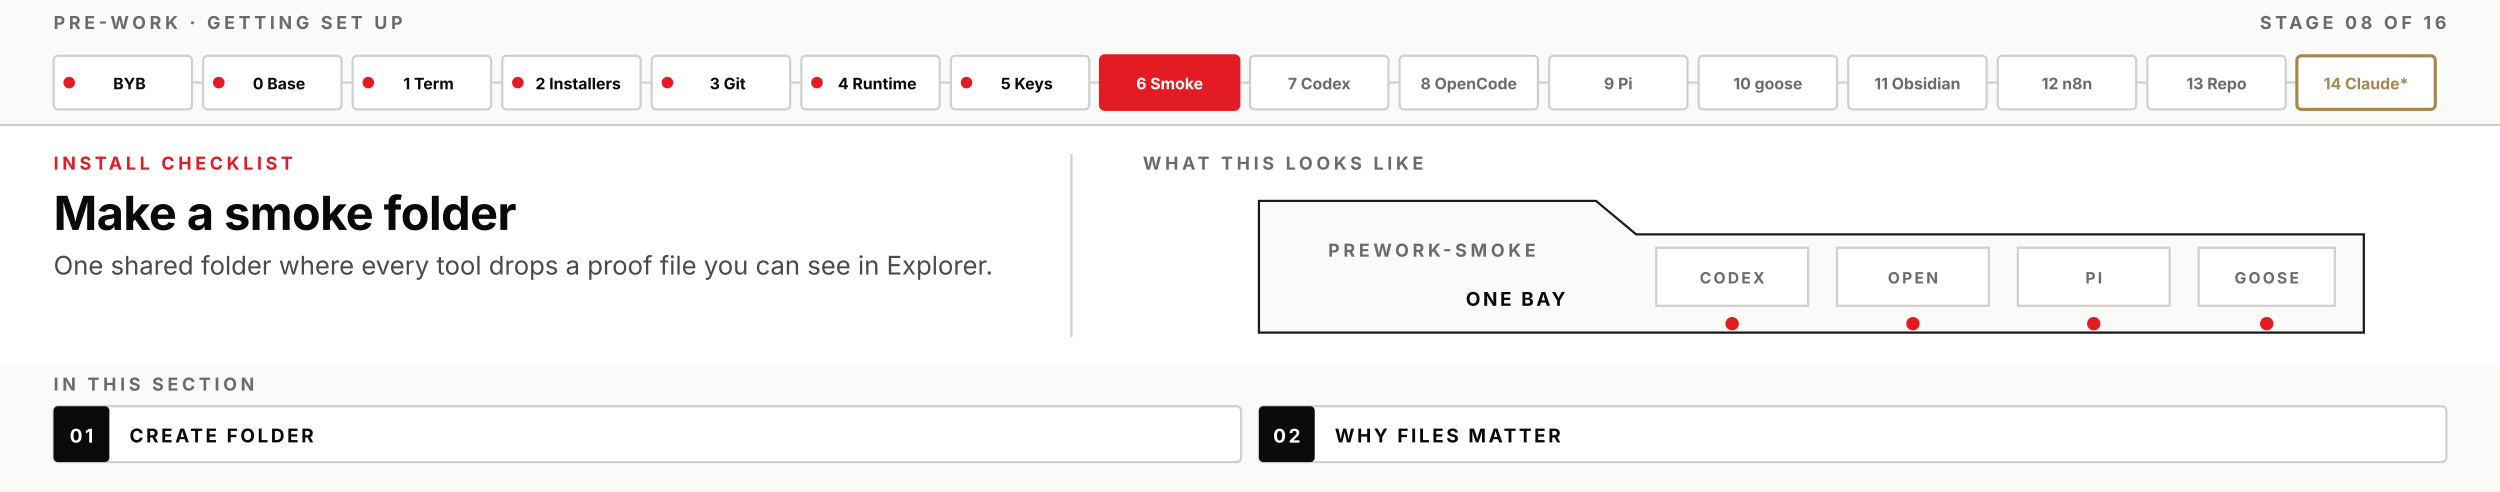
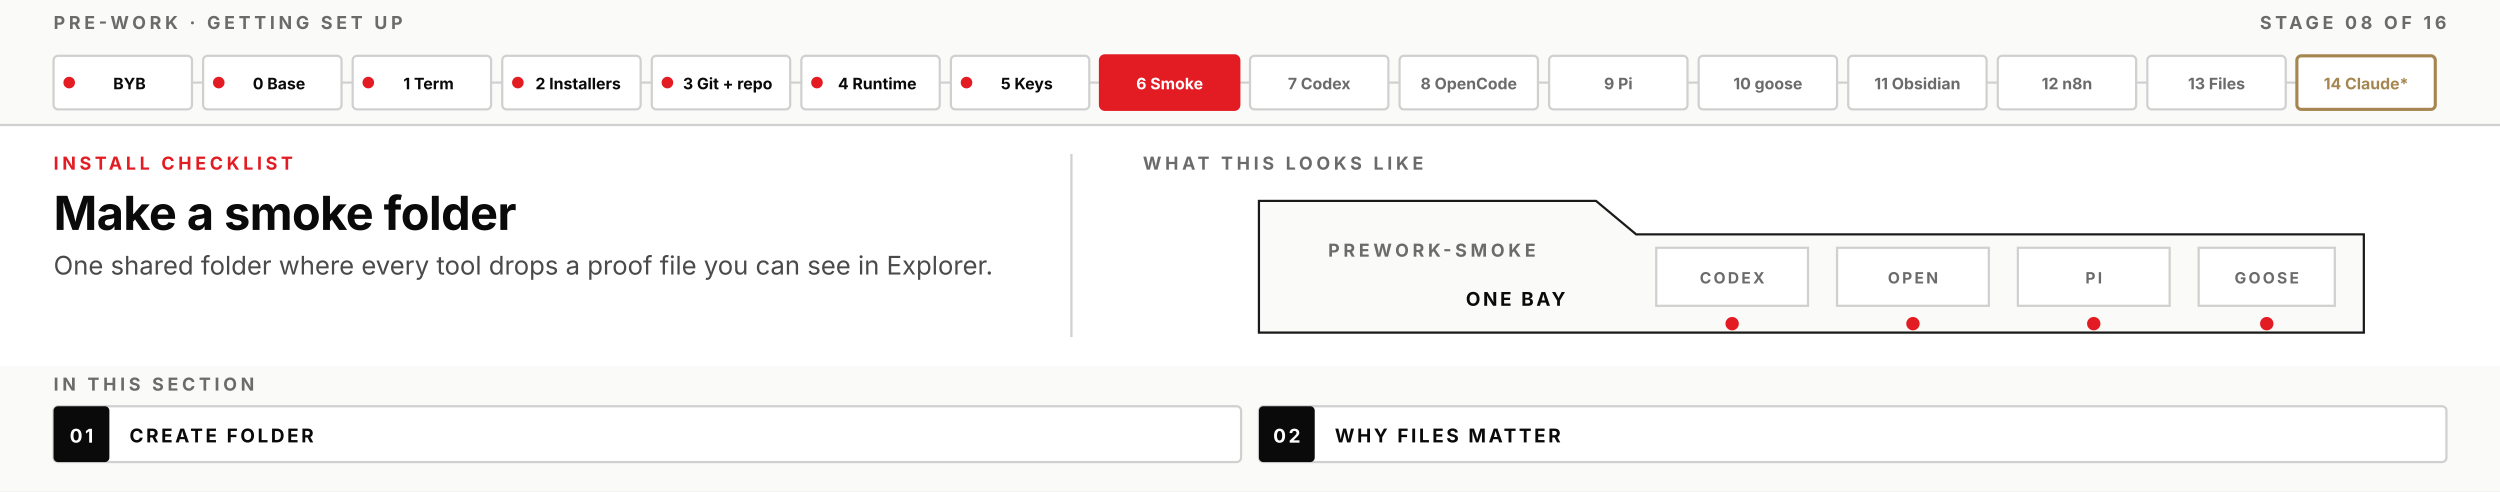
<svg xmlns="http://www.w3.org/2000/svg" viewBox="0 0 1120 220" role="img" aria-labelledby="title-install-pre-work-6-your-smoke-folder">
  <defs>
    <marker id="arrow" viewBox="0 0 8 8" refX="7" refY="4" markerWidth="6" markerHeight="6" orient="auto-start-reverse">
      <path d="M0 0 8 4 0 8Z" fill="#0A0A0A" />
    </marker>
    <marker id="arrow-red" viewBox="0 0 8 8" refX="7" refY="4" markerWidth="6" markerHeight="6" orient="auto-start-reverse">
      <path d="M0 0 8 4 0 8Z" fill="#E31C23" />
    </marker>
    <style>
      text { font-family: system-ui, "Inter", "Helvetica Neue", Arial, sans-serif; fill: #0A0A0A; }
      .micro { font-size: 8px; font-weight: 650; letter-spacing: 1.65px; }
      .tiny { font-size: 7px; font-weight: 650; letter-spacing: 1px; }
      .railtext { font-size: 7.1px; font-weight: 650; }
      .title { font-size: 21px; font-weight: 680; letter-spacing: -0.25px; }
      .purpose { font-size: 11.5px; font-weight: 430; fill: #4A4A4A; }
      .caption { font-size: 8.5px; font-weight: 650; letter-spacing: 1.15px; }
      .body { font-size: 9.5px; font-weight: 520; }
      .muted { fill: #6B6B6B; }
      .white { fill: #FFFFFF; }
      .red { fill: #E31C23; }
      .gold { fill: #A58650; }
      .line { fill: none; stroke: #0A0A0A; stroke-width: 1.35; vector-effect: non-scaling-stroke; }
      .hair { fill: none; stroke: #D0D0D0; stroke-width: 1; vector-effect: non-scaling-stroke; }
      .redline { fill: none; stroke: #E31C23; stroke-width: 1.4; vector-effect: non-scaling-stroke; }
      .goldline { fill: none; stroke: #A58650; stroke-width: 1.35; vector-effect: non-scaling-stroke; }
      .dash { stroke-dasharray: 5 4; }
    </style>
  </defs>
  <rect width="1120" height="220" fill="#FFFFFF" />
  <rect x="0" y="0" width="1120" height="56" fill="#FAFAF8" />
  <text x="24" y="13" class="micro muted">PRE-WORK · GETTING SET UP</text>
  <text x="1096" y="13" class="micro muted" text-anchor="end">STAGE 08 OF 16</text>
  <path d="M55 37H1060" class="hair" />
  <rect x="24" y="25" width="62" height="24" rx="2" fill="#FFFFFF" stroke="#D0D0D0" stroke-width="1" />
  <circle cx="31" cy="37" r="2.6" fill="#E31C23" />
  <text x="58" y="40" class="railtext" text-anchor="middle">BYB</text>
  <rect x="91" y="25" width="62" height="24" rx="2" fill="#FFFFFF" stroke="#D0D0D0" stroke-width="1" />
  <circle cx="98" cy="37" r="2.6" fill="#E31C23" />
  <text x="125" y="40" class="railtext" text-anchor="middle">0 Base</text>
  <rect x="158" y="25" width="62" height="24" rx="2" fill="#FFFFFF" stroke="#D0D0D0" stroke-width="1" />
  <circle cx="165" cy="37" r="2.6" fill="#E31C23" />
  <text x="192" y="40" class="railtext" text-anchor="middle">1 Term</text>
  <rect x="225" y="25" width="62" height="24" rx="2" fill="#FFFFFF" stroke="#D0D0D0" stroke-width="1" />
  <circle cx="232" cy="37" r="2.6" fill="#E31C23" />
  <text x="259" y="40" class="railtext" text-anchor="middle">2 Installers</text>
  <rect x="292" y="25" width="62" height="24" rx="2" fill="#FFFFFF" stroke="#D0D0D0" stroke-width="1" />
  <circle cx="299" cy="37" r="2.6" fill="#E31C23" />
-   <text x="326" y="40" class="railtext" text-anchor="middle">3 Git</text>
+   <text x="326" y="40" class="railtext" text-anchor="middle">3 Git + repo</text>
  <rect x="359" y="25" width="62" height="24" rx="2" fill="#FFFFFF" stroke="#D0D0D0" stroke-width="1" />
  <circle cx="366" cy="37" r="2.6" fill="#E31C23" />
  <text x="393" y="40" class="railtext" text-anchor="middle">4 Runtime</text>
  <rect x="426" y="25" width="62" height="24" rx="2" fill="#FFFFFF" stroke="#D0D0D0" stroke-width="1" />
  <circle cx="433" cy="37" r="2.6" fill="#E31C23" />
  <text x="460" y="40" class="railtext" text-anchor="middle">5 Keys</text>
  <rect x="493" y="25" width="62" height="24" rx="2" fill="#E31C23" stroke="#E31C23" stroke-width="1.4" />
  <text x="524" y="40" class="railtext white" text-anchor="middle">6 Smoke</text>
  <rect x="560" y="25" width="62" height="24" rx="2" fill="#FFFFFF" stroke="#D0D0D0" stroke-width="1" />
  <text x="591" y="40" class="railtext muted" text-anchor="middle">7 Codex</text>
  <rect x="627" y="25" width="62" height="24" rx="2" fill="#FFFFFF" stroke="#D0D0D0" stroke-width="1" />
  <text x="658" y="40" class="railtext muted" text-anchor="middle">8 OpenCode</text>
  <rect x="694" y="25" width="62" height="24" rx="2" fill="#FFFFFF" stroke="#D0D0D0" stroke-width="1" />
  <text x="725" y="40" class="railtext muted" text-anchor="middle">9 Pi</text>
  <rect x="761" y="25" width="62" height="24" rx="2" fill="#FFFFFF" stroke="#D0D0D0" stroke-width="1" />
  <text x="792" y="40" class="railtext muted" text-anchor="middle">10 goose</text>
  <rect x="828" y="25" width="62" height="24" rx="2" fill="#FFFFFF" stroke="#D0D0D0" stroke-width="1" />
  <text x="859" y="40" class="railtext muted" text-anchor="middle">11 Obsidian</text>
  <rect x="895" y="25" width="62" height="24" rx="2" fill="#FFFFFF" stroke="#D0D0D0" stroke-width="1" />
  <text x="926" y="40" class="railtext muted" text-anchor="middle">12 n8n</text>
  <rect x="962" y="25" width="62" height="24" rx="2" fill="#FFFFFF" stroke="#D0D0D0" stroke-width="1" />
-   <text x="993" y="40" class="railtext muted" text-anchor="middle">13 Repo</text>
+   <text x="993" y="40" class="railtext muted" text-anchor="middle">13 Files</text>
  <rect x="1029" y="25" width="62" height="24" rx="2" fill="#FFFFFF" stroke="#A58650" stroke-width="1.4" />
  <text x="1060" y="40" class="railtext gold" text-anchor="middle">14 Claude*</text>
  <path d="M0 56H1120" class="hair" />
  <text x="24" y="76" class="micro red">INSTALL CHECKLIST</text>
  <text x="24" y="103" class="title">Make a smoke folder</text>
  <text x="24" y="123" class="purpose">One shared folder where every tool drops a proof file you can see in Explorer.</text>
  <path d="M480 69V151" class="hair" />
  <text x="512" y="76" class="micro muted">WHAT THIS LOOKS LIKE</text>
  <g aria-label="Shared smoke folder with four proof-file slots">
    <path d="M564 90H715L733 105H1059V149H564Z" fill="#FAFAF8" stroke="#1A1A1A" />
    <text x="595" y="115" class="micro muted">PREWORK-SMOKE</text>
    <rect x="742" y="111" width="68" height="26" fill="#FFFFFF" stroke="#D0D0D0" />
    <rect x="823" y="111" width="68" height="26" fill="#FFFFFF" stroke="#D0D0D0" />
    <rect x="904" y="111" width="68" height="26" fill="#FFFFFF" stroke="#D0D0D0" />
    <rect x="985" y="111" width="61" height="26" fill="#FFFFFF" stroke="#D0D0D0" />
    <text x="776" y="127" class="tiny muted" text-anchor="middle">CODEX</text>
    <text x="857" y="127" class="tiny muted" text-anchor="middle">OPEN</text>
    <text x="938" y="127" class="tiny muted" text-anchor="middle">PI</text>
    <text x="1015.5" y="127" class="tiny muted" text-anchor="middle">GOOSE</text>
    <circle cx="776" cy="145" r="3" fill="#E31C23" />
    <circle cx="857" cy="145" r="3" fill="#E31C23" />
    <circle cx="938" cy="145" r="3" fill="#E31C23" />
    <circle cx="1015.5" cy="145" r="3" fill="#E31C23" />
    <text x="679" y="137" class="caption" text-anchor="middle">ONE BAY</text>
  </g>
  <rect x="0" y="164" width="1120" height="56" fill="#FAFAF8" />
  <text x="24" y="175" class="micro muted">IN THIS SECTION</text>
  <rect x="24.00" y="182" width="532.00" height="25" rx="2" fill="#FFFFFF" stroke="#D0D0D0" />
  <rect x="24.00" y="182" width="25" height="25" rx="2" fill="#0A0A0A" />
  <text x="36.50" y="198.3" class="caption white" text-anchor="middle">01</text>
  <text x="58.00" y="198.2" class="caption">CREATE FOLDER</text>
  <rect x="564.00" y="182" width="532.00" height="25" rx="2" fill="#FFFFFF" stroke="#D0D0D0" />
  <rect x="564.00" y="182" width="25" height="25" rx="2" fill="#0A0A0A" />
  <text x="576.50" y="198.3" class="caption white" text-anchor="middle">02</text>
  <text x="598.00" y="198.2" class="caption">WHY FILES MATTER</text>
</svg>
